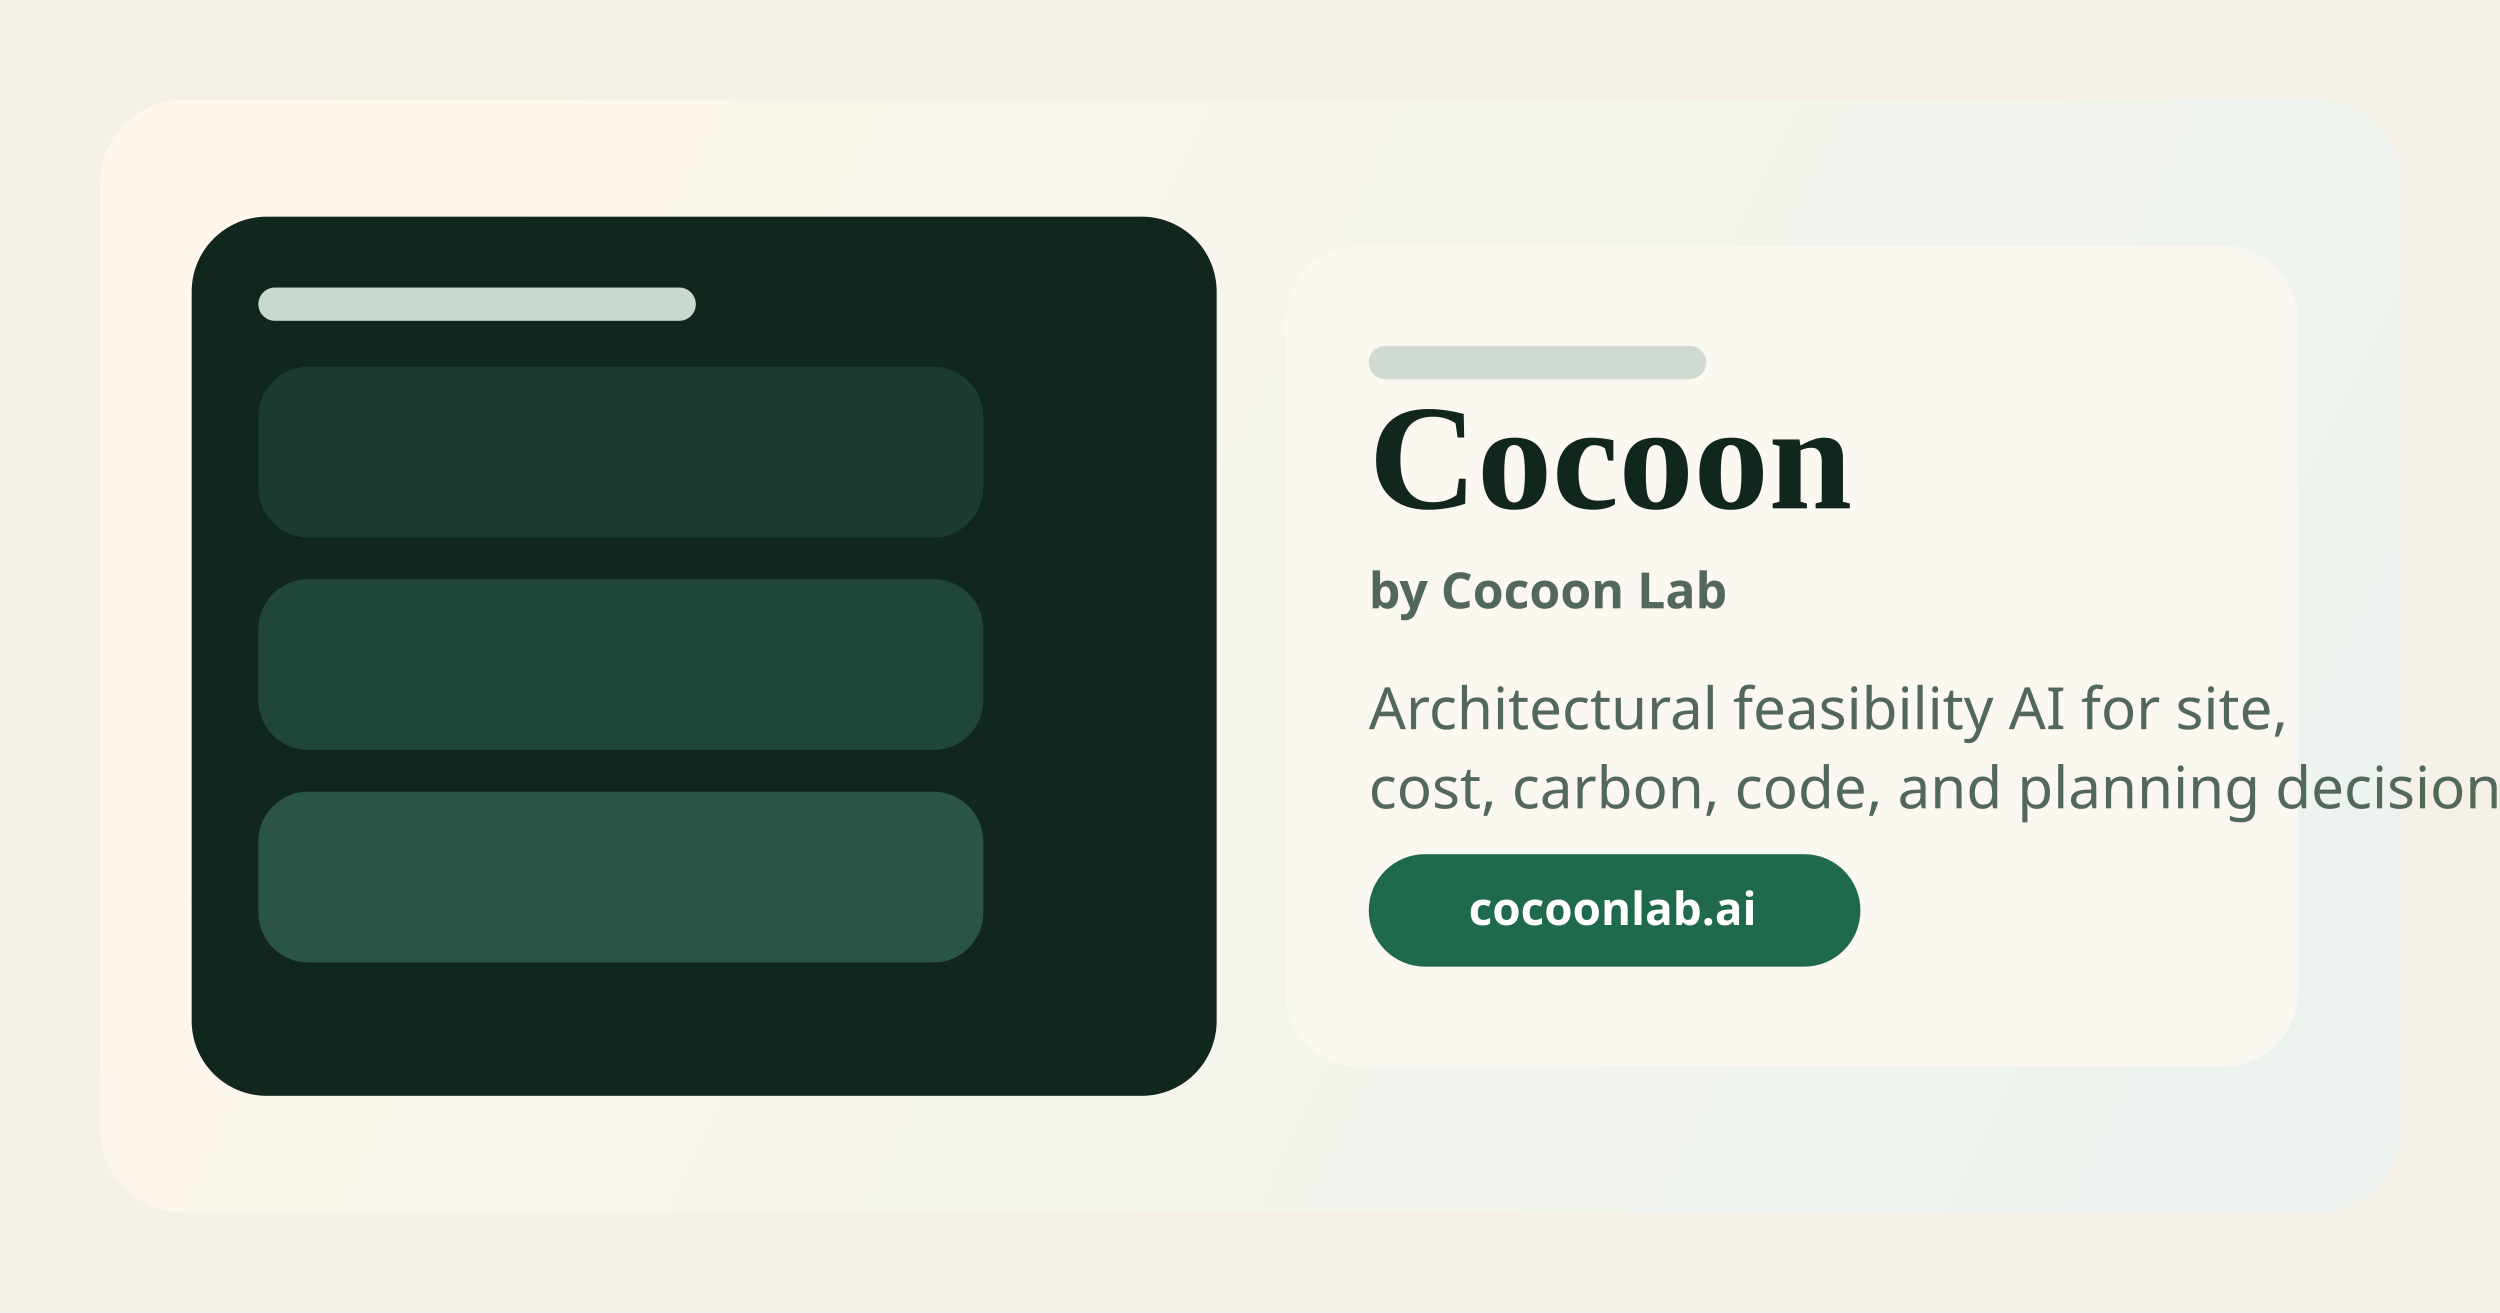
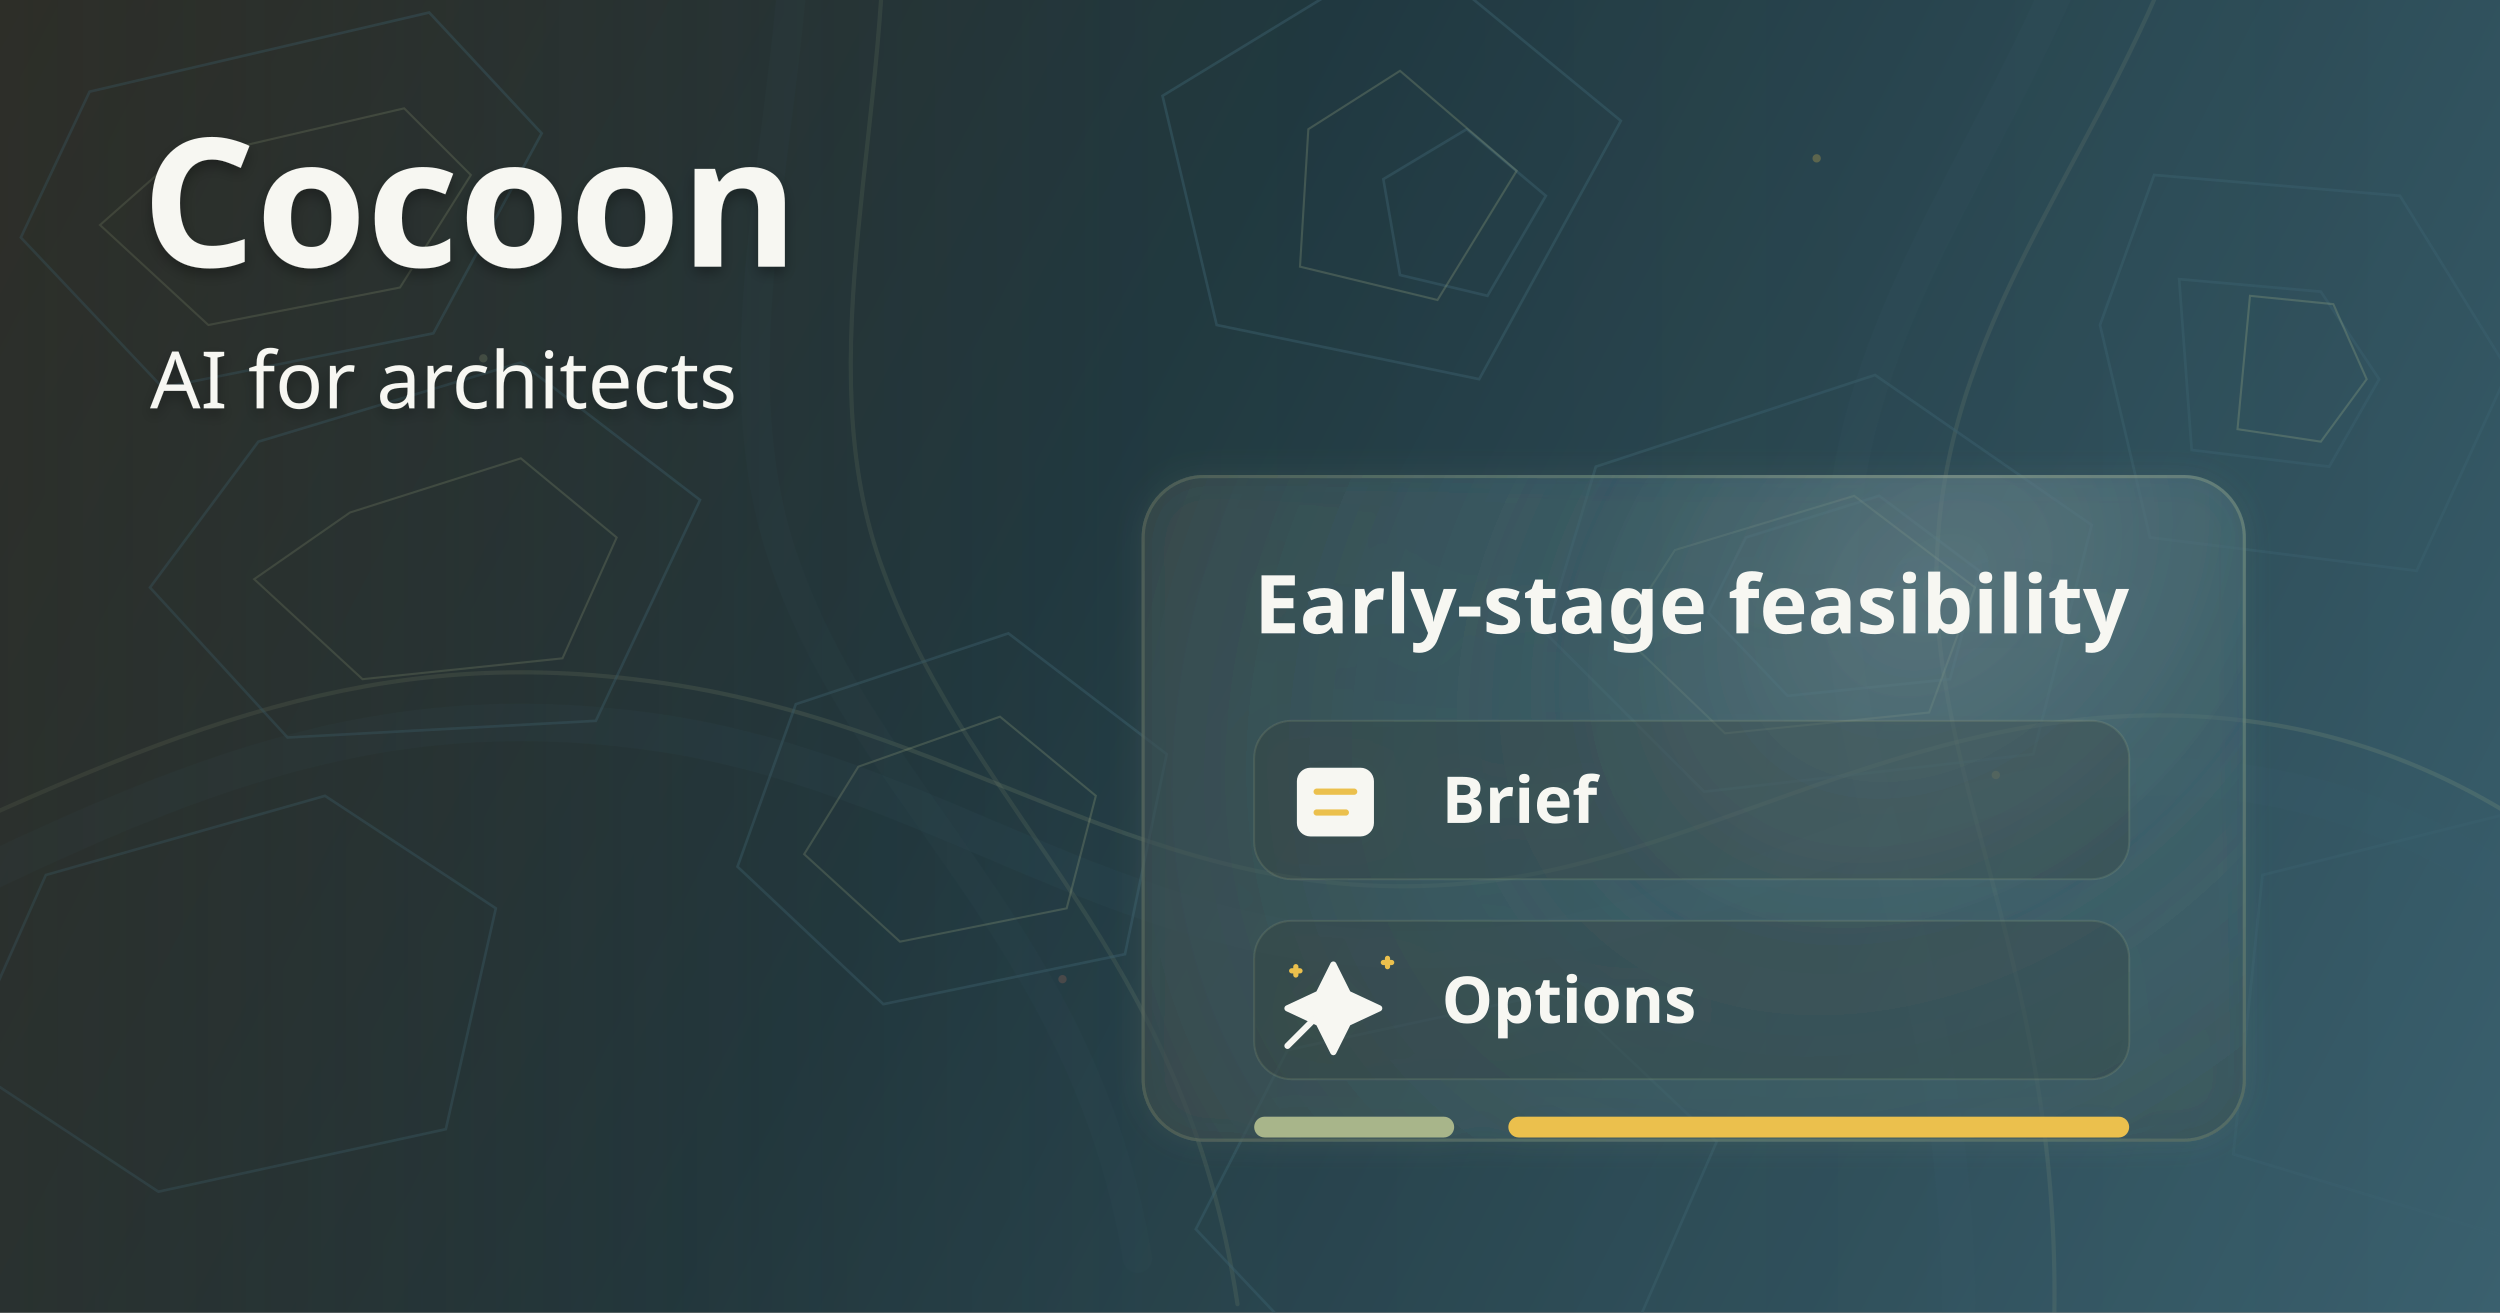
<svg xmlns="http://www.w3.org/2000/svg" width="1200" height="630" viewBox="0 0 1200 630" fill="none">
-   <rect width="1200" height="630" fill="#F5F1E9" />
-   <rect x="48" y="48" width="1104" height="534" rx="40" fill="url(#paint0_linear)" />
-   <rect x="92" y="104" width="492" height="422" rx="36" fill="#11261D" />
-   <rect x="124" y="138" width="210" height="16" rx="8" fill="#DCECE2" fill-opacity="0.9" />
-   <rect x="124" y="176" width="348" height="82" rx="24" fill="#1A3B2E" />
-   <rect x="124" y="278" width="348" height="82" rx="24" fill="#204637" />
-   <rect x="124" y="380" width="348" height="82" rx="24" fill="#2A5443" />
-   <rect x="617" y="118" width="486" height="394" rx="36" fill="#FBF8F2" />
-   <rect x="657" y="166" width="162" height="16" rx="8" fill="#1F6A4D" fill-opacity="0.2" />
-   <text x="657" y="244" fill="#11261D" font-size="72" font-family="Georgia, 'Times New Roman', serif" font-weight="700">
-     Cocoon
-   </text>
-   <text x="657" y="292" fill="#53685D" font-size="24" font-family="'Avenir Next', 'Segoe UI', sans-serif" font-weight="600">
-     by Cocoon Lab
-   </text>
-   <text x="657" y="350" fill="#53685D" font-size="28" font-family="'Avenir Next', 'Segoe UI', sans-serif">
-     Architectural feasibility AI for site,
-   </text>
-   <text x="657" y="388" fill="#53685D" font-size="28" font-family="'Avenir Next', 'Segoe UI', sans-serif">
-     cost, carbon, code, and planning decisions.
-   </text>
-   <rect x="657" y="410" width="236" height="54" rx="27" fill="#1F6A4D" />
-   <text x="705" y="444" fill="white" font-size="22" font-family="'Avenir Next', 'Segoe UI', sans-serif" font-weight="600">
-     cocoonlab.ai
-   </text>
+   <rect width="1200" height="630" fill="#2D2E28" />
+   <rect width="1200" height="630" fill="url(#backgroundGlow)" />
+   <g clip-path="url(#frameClip)">
+     <g opacity="0.58" stroke-linecap="round" stroke-linejoin="round">
+       <path d="M-82 456 C72 380 170 330 318 352 C462 374 552 470 716 454 C842 442 942 350 1090 378 C1208 400 1288 486 1336 572" stroke="#3A606E" stroke-width="18" opacity="0.18" />
+       <path d="M-76 424 C74 354 170 310 304 326 C462 344 550 438 704 424 C824 414 936 322 1092 348 C1210 368 1290 452 1352 534" stroke="#A8B58A" stroke-width="2" opacity="0.28" />
+       <path d="M382 -82 C388 42 340 162 376 268 C414 382 520 448 546 604" stroke="#3A606E" stroke-width="14" opacity="0.13" />
+       <path d="M424 -70 C430 54 386 172 424 274 C468 394 568 454 594 626" stroke="#A8B58A" stroke-width="2" opacity="0.22" />
+       <path d="M1010 -64 C970 62 890 142 884 262 C878 382 954 482 938 690" stroke="#3A606E" stroke-width="16" opacity="0.14" />
+       <path d="M1052 -46 C1012 72 936 148 930 262 C922 378 1000 476 984 674" stroke="#A8B58A" stroke-width="2" opacity="0.2" />
+     </g>
+     <g opacity="0.5" stroke="#3A606E" stroke-width="1.25">
+       <path d="M43 44 L206 6 L260 64 L208 160 L78 186 L10 114 Z" />
+       <path d="M124 212 L250 174 L336 240 L286 346 L138 354 L72 282 Z" />
+       <path d="M22 420 L156 382 L238 436 L214 542 L76 572 L-18 510 Z" />
+       <path d="M558 46 L676 -26 L778 58 L710 182 L584 156 Z" />
+       <path d="M664 86 L704 62 L742 94 L714 142 L672 132 Z" />
+       <path d="M766 224 L900 180 L1004 252 L976 362 L818 380 L742 304 Z" />
+       <path d="M838 258 L902 238 L950 274 L936 326 L858 334 L820 294 Z" />
+       <path d="M1034 84 L1152 94 L1204 178 L1160 274 L1032 258 L1008 156 Z" />
+       <path d="M1046 134 L1114 140 L1142 182 L1118 224 L1052 216 Z" />
+       <path d="M1086 420 L1214 388 L1274 482 L1204 594 L1072 554 Z" />
+       <path d="M618 504 L748 476 L824 548 L776 658 L640 660 L574 590 Z" />
+       <path d="M382 338 L484 304 L560 362 L540 458 L424 482 L354 416 Z" />
+     </g>
+     <g opacity="0.26" stroke="#A8B58A" stroke-width="1">
+       <path d="M82 78 L194 52 L226 84 L192 138 L100 156 L48 108 Z" />
+       <path d="M168 246 L250 220 L296 258 L270 316 L174 326 L122 278 Z" />
+       <path d="M804 264 L890 238 L948 282 L926 342 L828 352 L778 304 Z" />
+       <path d="M628 62 L672 34 L728 82 L690 144 L624 128 Z" />
+       <path d="M412 368 L480 344 L526 382 L512 436 L432 452 L386 410 Z" />
+       <path d="M1080 142 L1120 146 L1136 182 L1114 212 L1074 206 Z" />
+     </g>
+     <g opacity="0.28">
+       <circle cx="872" cy="76" r="2" fill="#EBC04D" />
+       <circle cx="958" cy="372" r="2" fill="#EBC04D" />
+       <circle cx="510" cy="470" r="2" fill="#B36A5E" />
+       <circle cx="232" cy="172" r="2" fill="#A8B58A" />
+     </g>
+   </g>
+   <rect x="0" y="0" width="1200" height="630" fill="url(#leftShade)" />
+   <g filter="url(#softShadow)">
+     <text x="68" y="128" fill="#F7F7F2" font-size="86" font-family="Outfit, 'Segoe UI', sans-serif" font-weight="800">
+       Cocoon
+     </text>
+     <text x="72" y="196" fill="#F7F7F2" font-size="38" font-family="'Plus Jakarta Sans', 'Segoe UI', sans-serif" font-weight="500">
+       AI for architects
+     </text>
+   </g>
+   <g filter="url(#panelShadow)">
+     <rect x="548" y="228" width="530" height="320" rx="30" fill="#3A606E" fill-opacity="0.5" />
+     <rect x="548.75" y="228.75" width="528.5" height="318.5" rx="29.25" stroke="#A8B58A" stroke-opacity="0.36" stroke-width="1.5" />
+     <rect x="548" y="228" width="530" height="320" rx="30" fill="url(#panelGlow)" />
+     <text x="602" y="304" fill="#F7F7F2" font-size="39" font-family="Outfit, 'Segoe UI', sans-serif" font-weight="700">
+       Early-stage feasibility
+     </text>
+     <g font-family="'Plus Jakarta Sans', 'Segoe UI', sans-serif" font-size="31" font-weight="650" fill="#F7F7F2">
+       <g>
+         <rect x="602" y="346" width="420" height="76" rx="18" fill="#2D2E28" fill-opacity="0.22" stroke="#A8B58A" stroke-opacity="0.18" />
+         <rect x="624" y="370" width="34" height="30" rx="5" stroke="#F7F7F2" stroke-width="3" />
+         <path d="M632 380 H650 M632 390 H646" stroke="#EBC04D" stroke-width="3" stroke-linecap="round" />
+         <text x="692" y="395">Brief</text>
+       </g>
+       <g>
+         <rect x="602" y="442" width="420" height="76" rx="18" fill="#2D2E28" fill-opacity="0.22" stroke="#A8B58A" stroke-opacity="0.18" />
+         <path d="M640 463 L647 477 L662 484 L647 491 L640 505 L633 491 L618 484 L633 477 Z" stroke="#F7F7F2" stroke-width="3" stroke-linejoin="round" />
+         <path d="M620 466 L624 466 M622 464 L622 468 M664 462 L668 462 M666 460 L666 464" stroke="#EBC04D" stroke-width="2.5" stroke-linecap="round" />
+         <path d="M618 502 L630 490" stroke="#F7F7F2" stroke-width="3" stroke-linecap="round" />
+         <text x="692" y="491">Options</text>
+       </g>
+     </g>
+     <g>
+       <rect x="724" y="536" width="298" height="10" rx="5" fill="#EBC04D" />
+       <rect x="602" y="536" width="96" height="10" rx="5" fill="#A8B58A" />
+     </g>
+   </g>
  <defs>
-     <linearGradient id="paint0_linear" x1="112" y1="76" x2="1097" y2="560" gradientUnits="userSpaceOnUse">
-       <stop stop-color="#FFF7EC" />
-       <stop offset="1" stop-color="#ECF3EE" />
+     <clipPath id="frameClip">
+       <rect width="1200" height="630" />
+     </clipPath>
+     <linearGradient id="backgroundGlow" x1="0" y1="0" x2="1200" y2="630" gradientUnits="userSpaceOnUse">
+       <stop stop-color="#2D2E28" />
+       <stop offset="0.42" stop-color="#203941" />
+       <stop offset="1" stop-color="#3A606E" />
    </linearGradient>
+     <radialGradient id="panelGlow" cx="0" cy="0" r="1" gradientUnits="userSpaceOnUse" gradientTransform="translate(930 280) rotate(137) scale(464 350)">
+       <stop stop-color="#F7F7F2" stop-opacity="0.16" />
+       <stop offset="0.44" stop-color="#3A606E" stop-opacity="0.18" />
+       <stop offset="1" stop-color="#2D2E28" stop-opacity="0.36" />
+     </radialGradient>
+     <linearGradient id="leftShade" x1="0" y1="315" x2="1200" y2="315" gradientUnits="userSpaceOnUse">
+       <stop stop-color="#2D2E28" stop-opacity="0.42" />
+       <stop offset="0.46" stop-color="#2D2E28" stop-opacity="0.06" />
+       <stop offset="1" stop-color="#2D2E28" stop-opacity="0" />
+     </linearGradient>
+     <filter id="softShadow" x="40" y="48" width="420" height="190" filterUnits="userSpaceOnUse" color-interpolation-filters="sRGB">
+       <feDropShadow dx="0" dy="3" stdDeviation="3" flood-color="#000000" flood-opacity="0.3" />
+     </filter>
+     <filter id="panelShadow" x="516" y="204" width="594" height="384" filterUnits="userSpaceOnUse" color-interpolation-filters="sRGB">
+       <feDropShadow dx="0" dy="18" stdDeviation="18" flood-color="#000000" flood-opacity="0.32" />
+       <feDropShadow dx="0" dy="0" stdDeviation="8" flood-color="#A8B58A" flood-opacity="0.13" />
+     </filter>
  </defs>
</svg>
